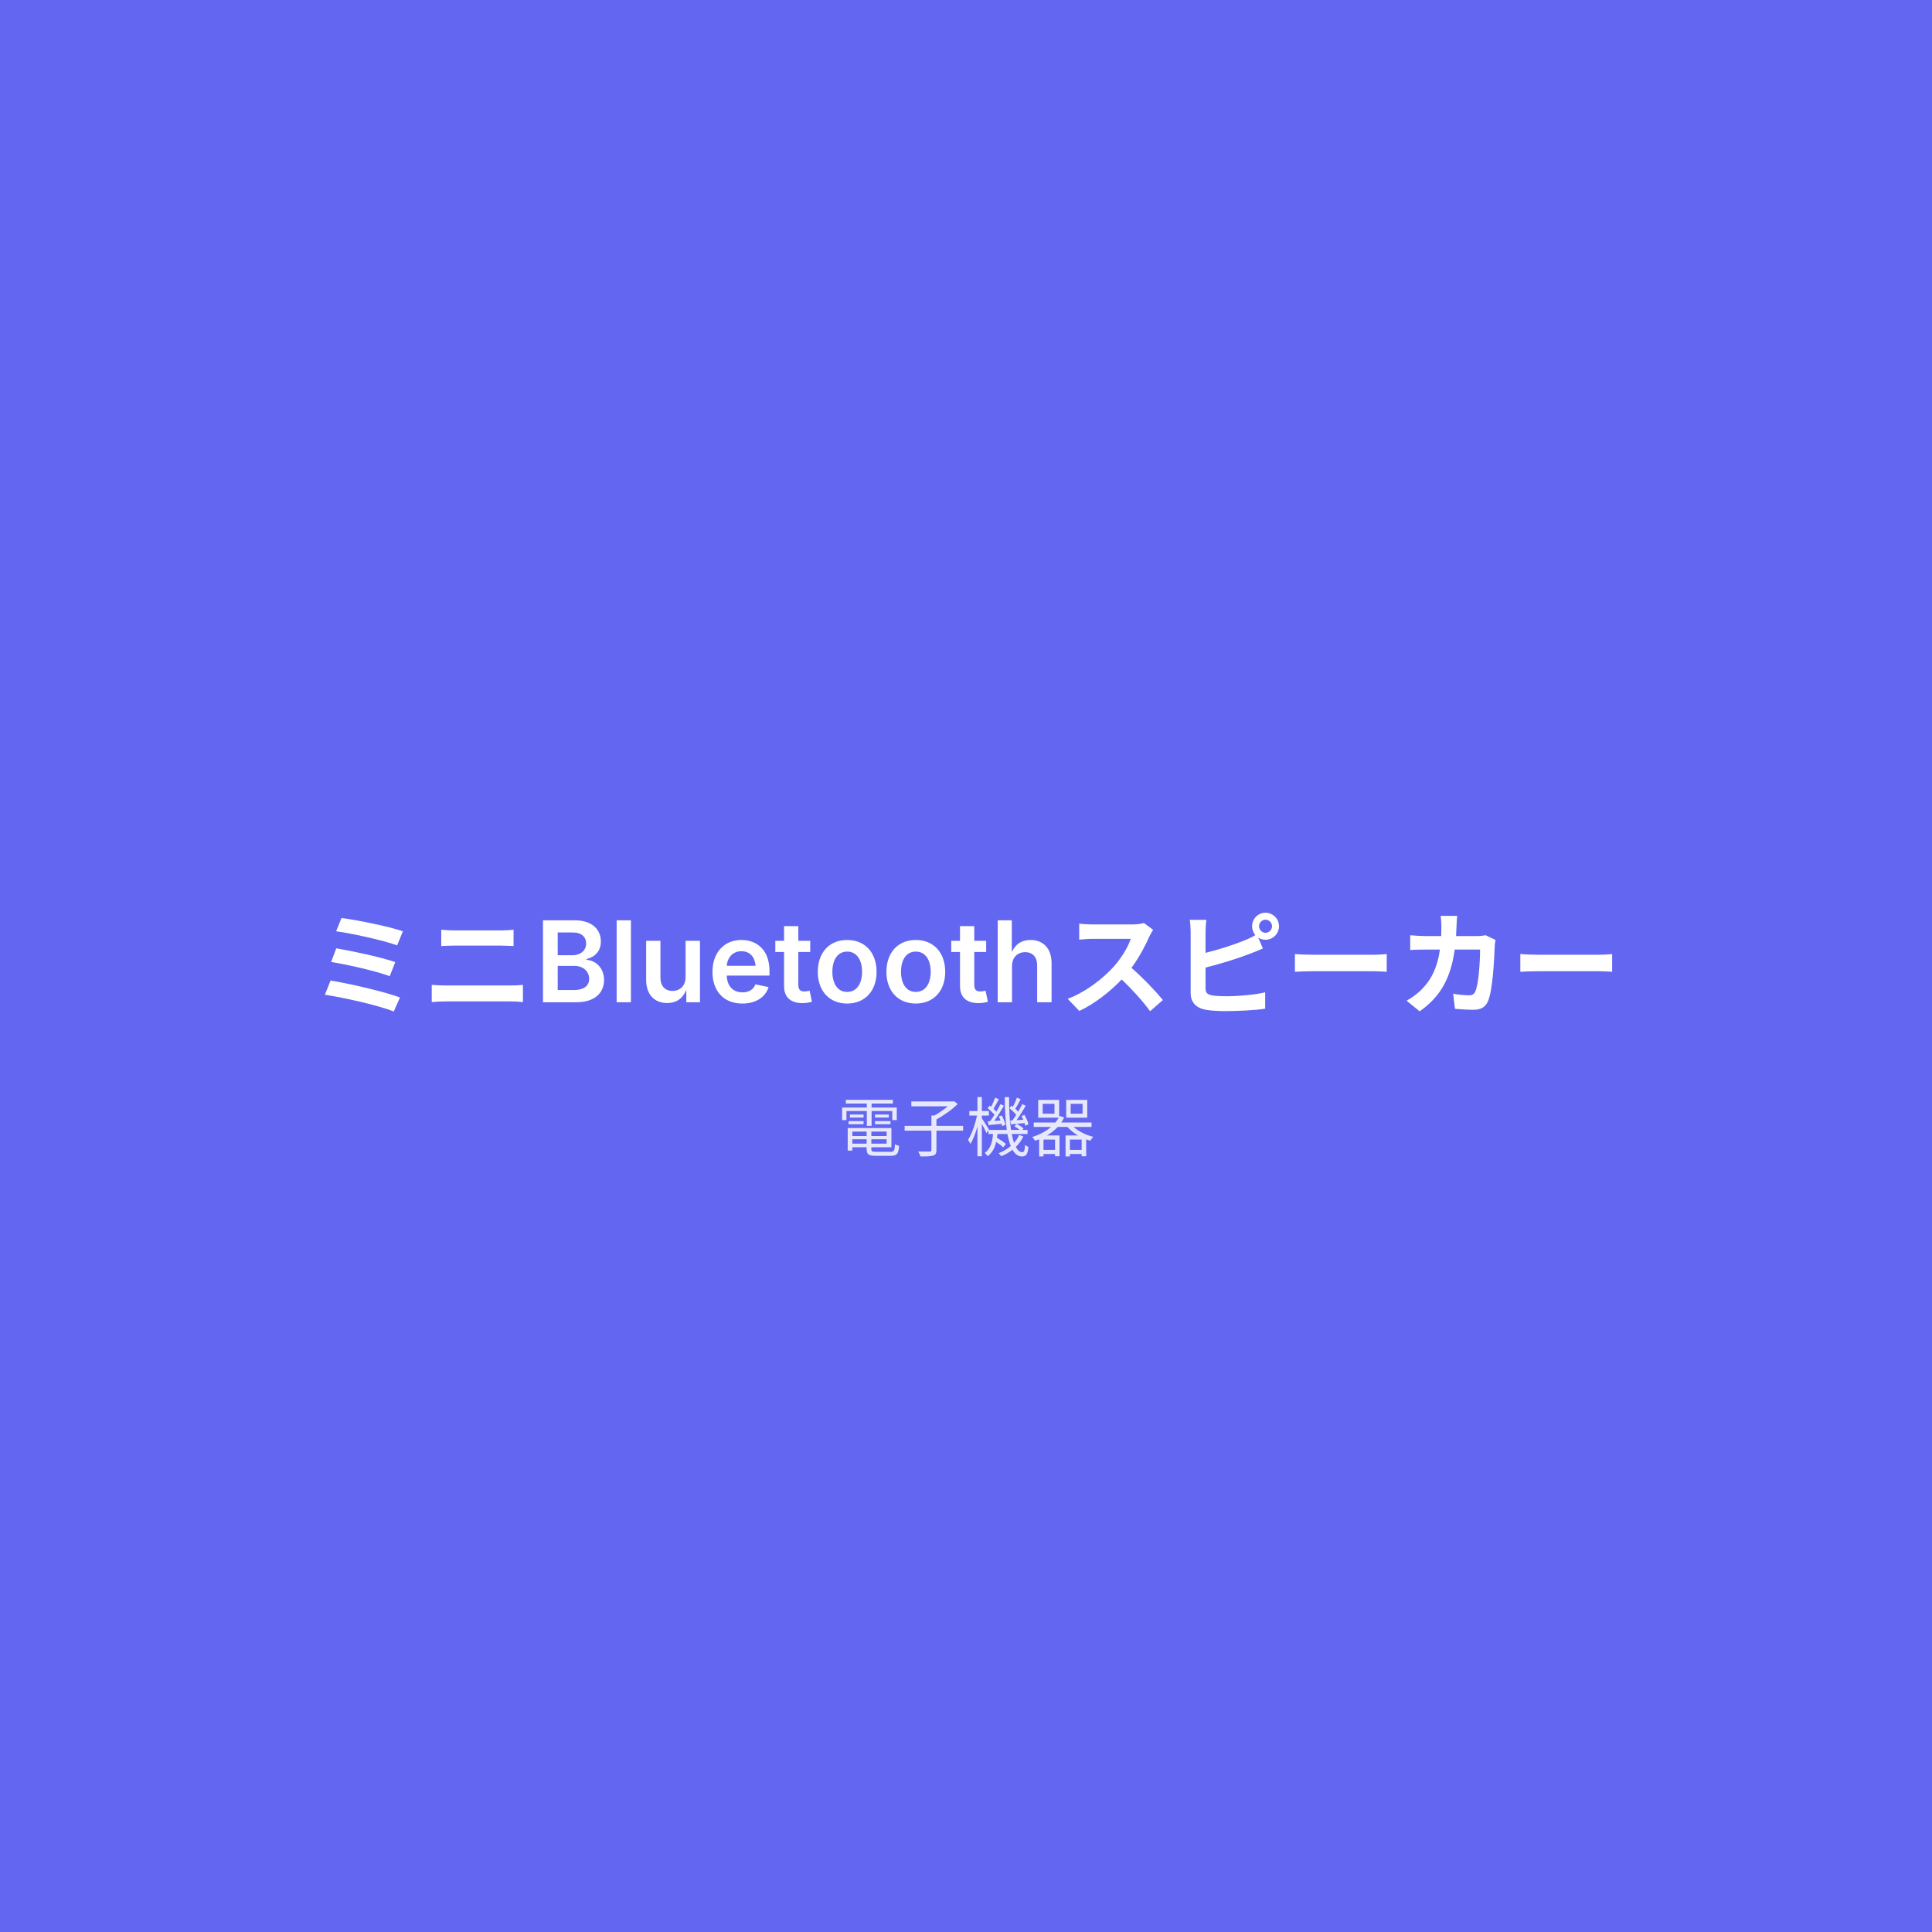
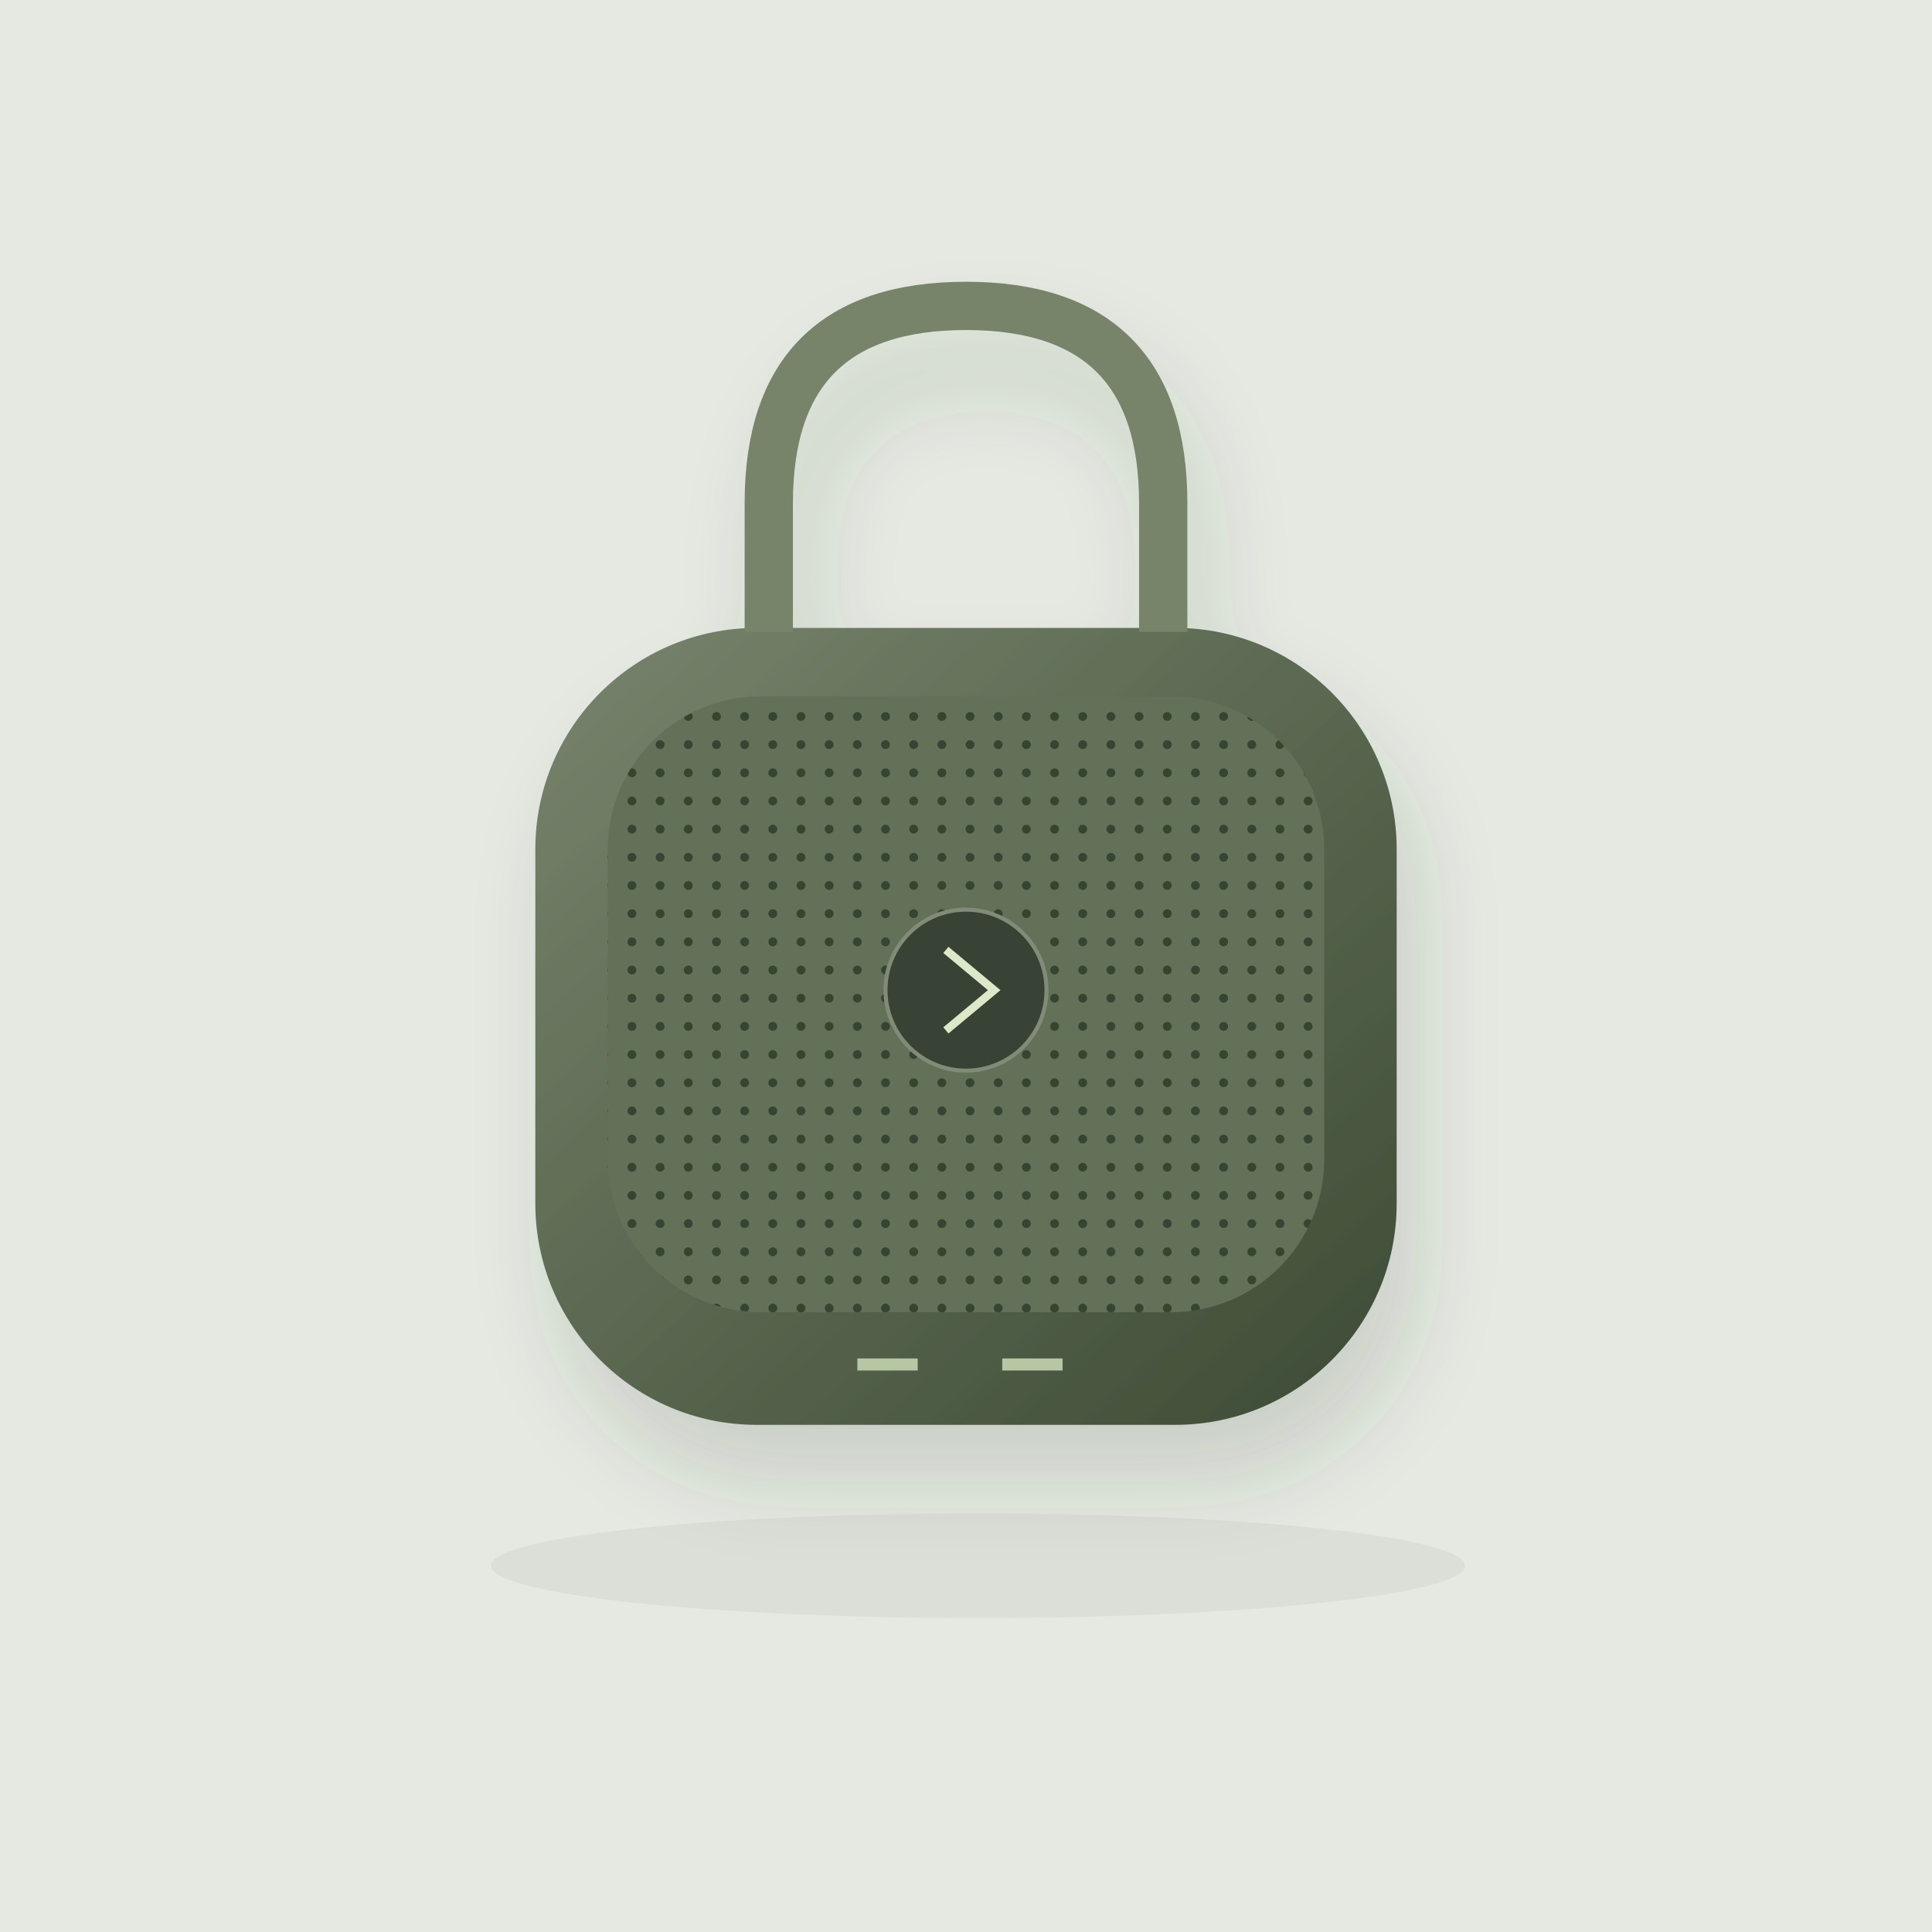
- <svg xmlns="http://www.w3.org/2000/svg" width="480" height="480" viewBox="0 0 480 480">
-   <rect width="480" height="480" fill="#6366F1" />
-   <rect x="24" y="24" width="432" height="432" rx="16" fill="#6366F1" fill-opacity="0.15" />
-   <text x="240" y="250" font-family="-apple-system, BlinkMacSystemFont, 'Segoe UI', sans-serif" font-size="28" font-weight="600" fill="#FFFFFF" text-anchor="middle">ミニBluetoothスピーカー</text>
-   <text x="240" y="286" font-family="-apple-system, BlinkMacSystemFont, 'Segoe UI', sans-serif" font-size="16" fill="#FFFFFF" fill-opacity="0.85" text-anchor="middle">電子機器</text>
+ <svg xmlns="http://www.w3.org/2000/svg" width="480" height="480" viewBox="0 0 480 480" role="img" aria-labelledby="title">
+   <defs>
+     <linearGradient id="cream" x2="1" y2="1">
+       <stop stop-color="#fcfcf3" />
+       <stop offset="1" stop-color="#dedfd1" />
+     </linearGradient>
+     <linearGradient id="metal" x2="1" y2="1">
+       <stop stop-color="#c2c8b9" />
+       <stop offset=".5" stop-color="#8d9880" />
+       <stop offset="1" stop-color="#adb79f" />
+     </linearGradient>
+     <linearGradient id="sage" x2="1" y2=".6">
+       <stop stop-color="#b8c4a2" />
+       <stop offset="1" stop-color="#7a8b64" />
+     </linearGradient>
+     <linearGradient id="dark" x2="1" y2="1">
+       <stop stop-color="#78846c" />
+       <stop offset="1" stop-color="#3d4b35" />
+     </linearGradient>
+     <pattern id="mesh" width="7" height="7" patternUnits="userSpaceOnUse">
+       <rect width="7" height="7" fill="#647159" />
+       <circle cx="3" cy="3" r="1.1" fill="#354530" />
+     </pattern>
+     <filter id="shadow" x="-.5" y="-.5" width="2" height="2">
+       <feDropShadow dx="5" dy="14" stdDeviation="10" flood-color="#394331" flood-opacity=".15" />
+     </filter>
+   </defs>
+   <rect width="480" height="480" fill="#e6e9e2" />
+   <ellipse cx="243" cy="389" rx="121" ry="13" fill="#384930" opacity=".06" />
+   <g filter="url(#shadow)">
+     <rect x="133" y="156" width="214" height="198" rx="55" fill="url(#dark)" />
+     <rect x="151" y="173" width="178" height="153" rx="38" fill="url(#mesh)" />
+     <path d="M191 157v-32q0-49 49-49t49 49v32" fill="none" stroke="#78846b" stroke-width="12" />
+     <path d="M213 339h15m21 0h15" stroke="#b8c7a3" stroke-width="3" />
+     <circle cx="240" cy="246" r="20" fill="#394235" stroke="#818b77" />
+     <path d="m235 236 12 10-12 10" fill="none" stroke="#dce8c8" stroke-width="2" />
+   </g>
</svg>
